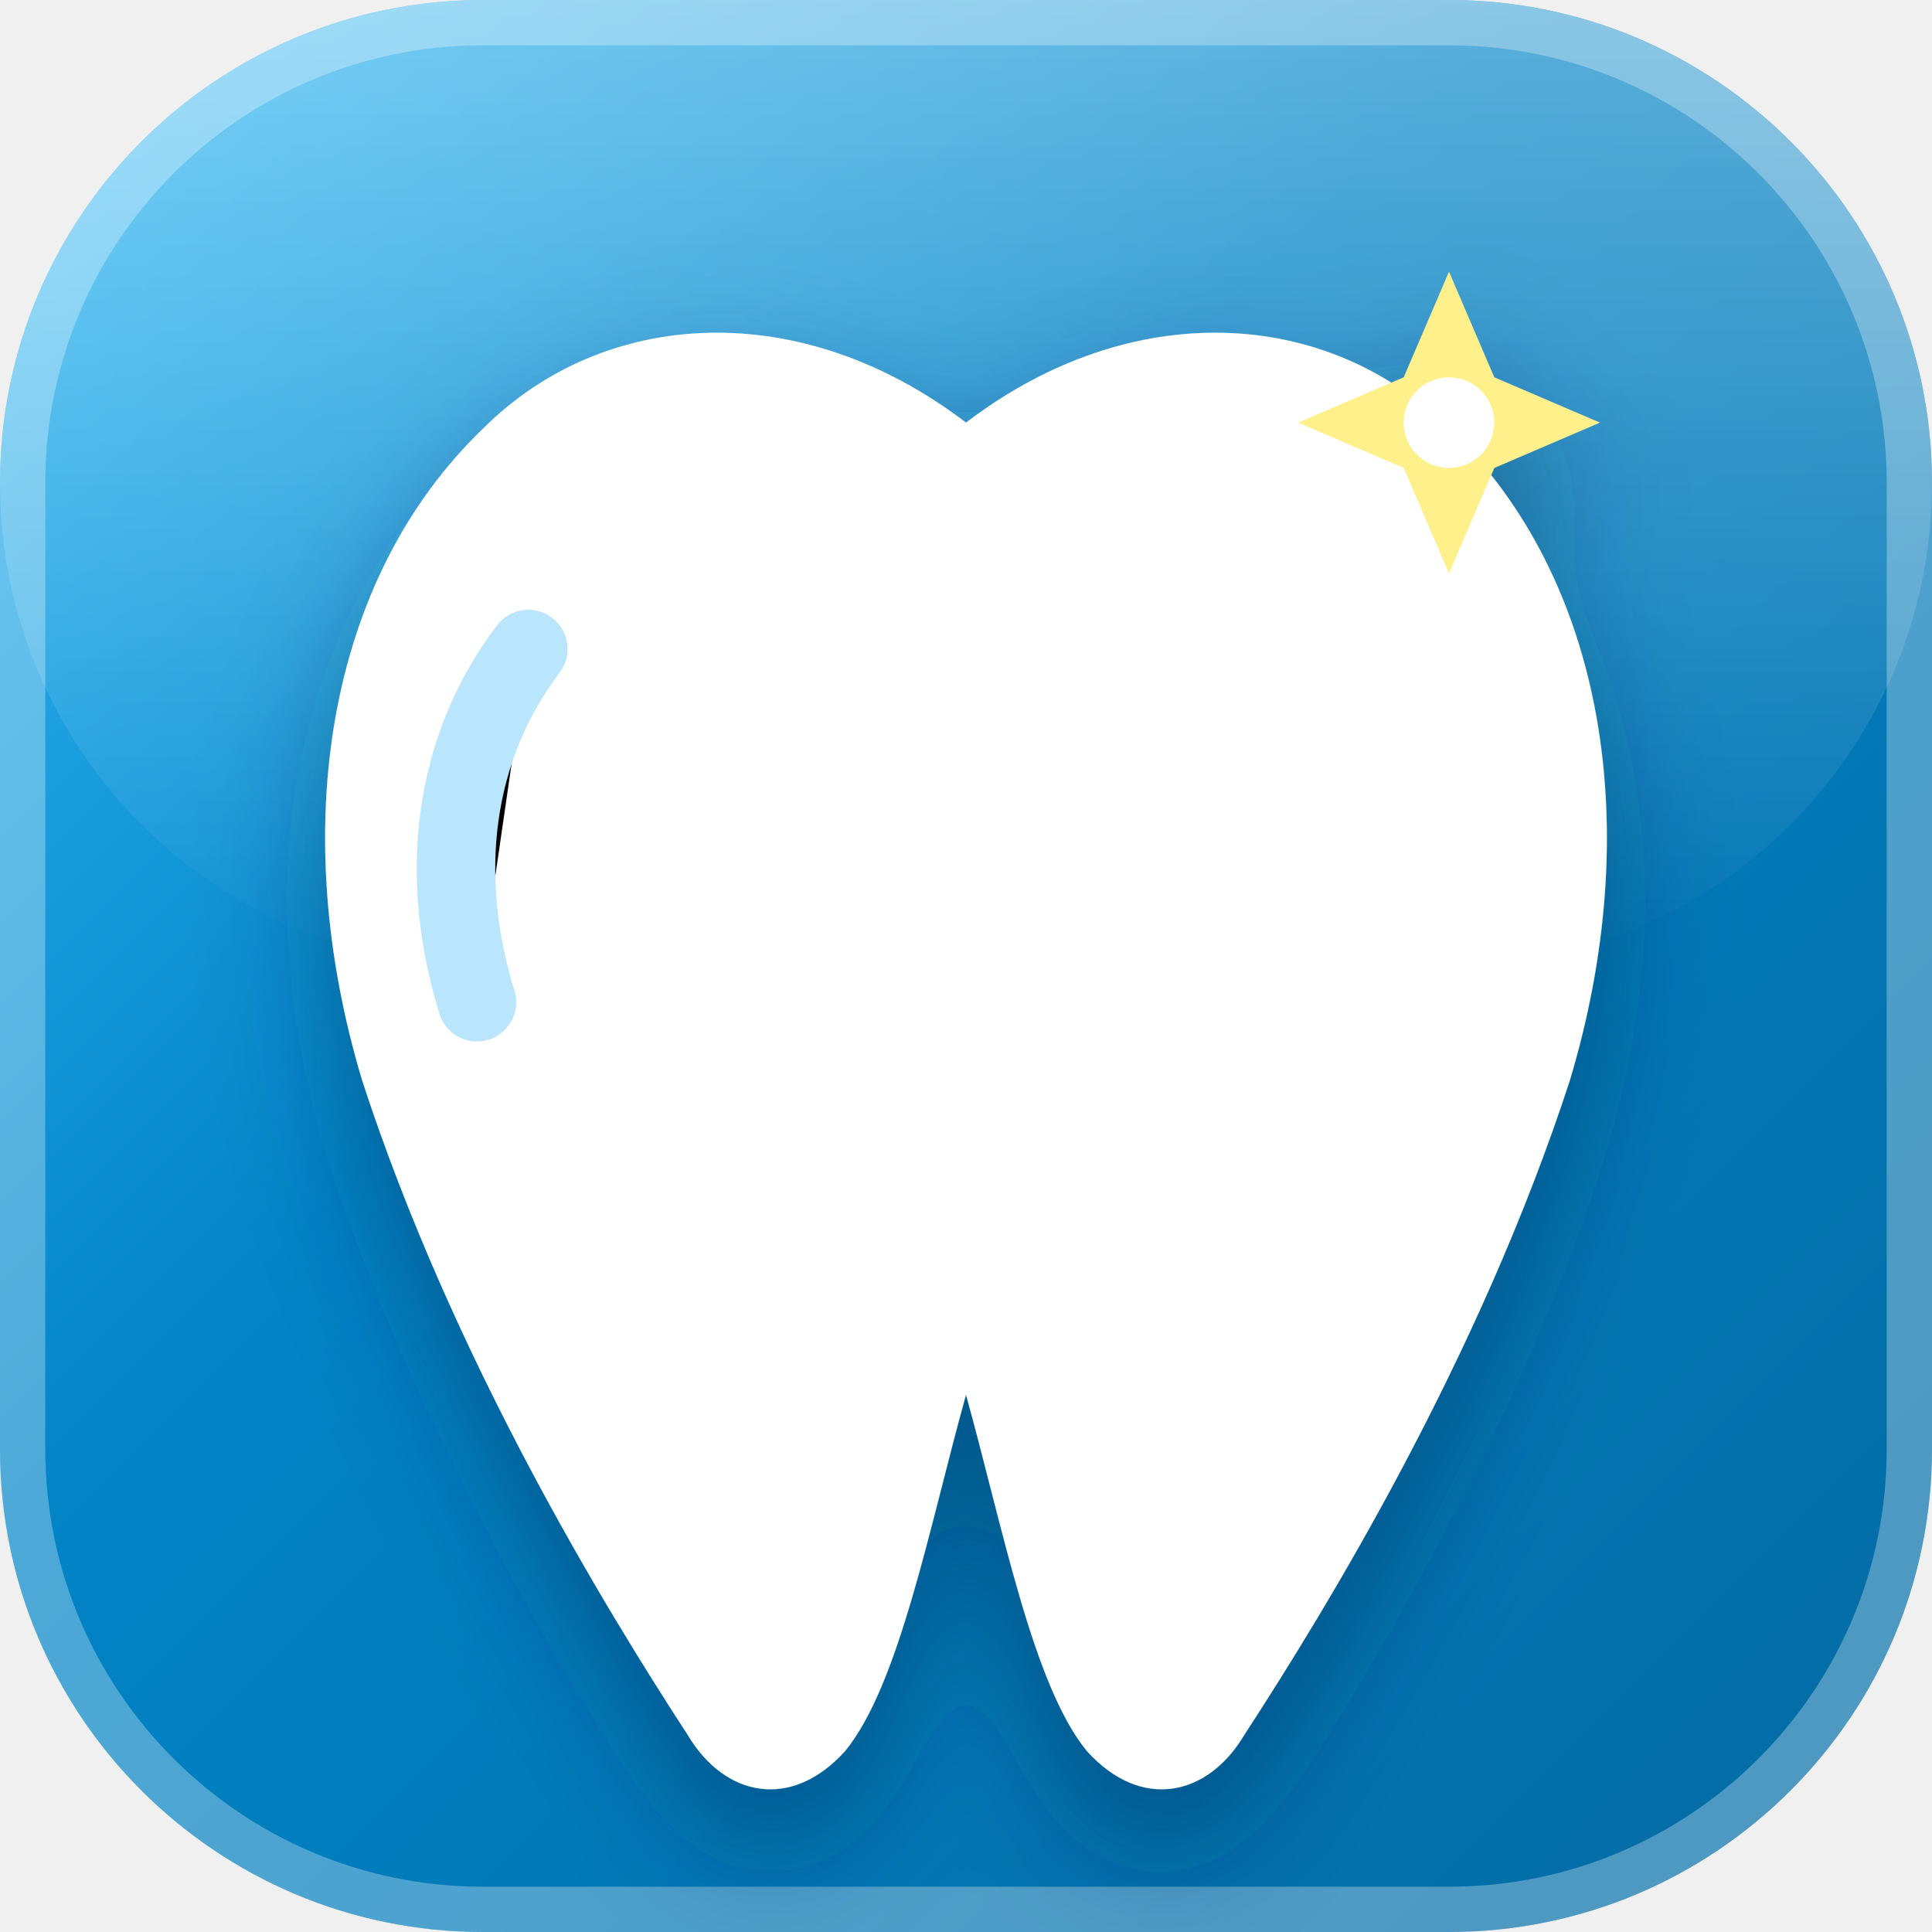
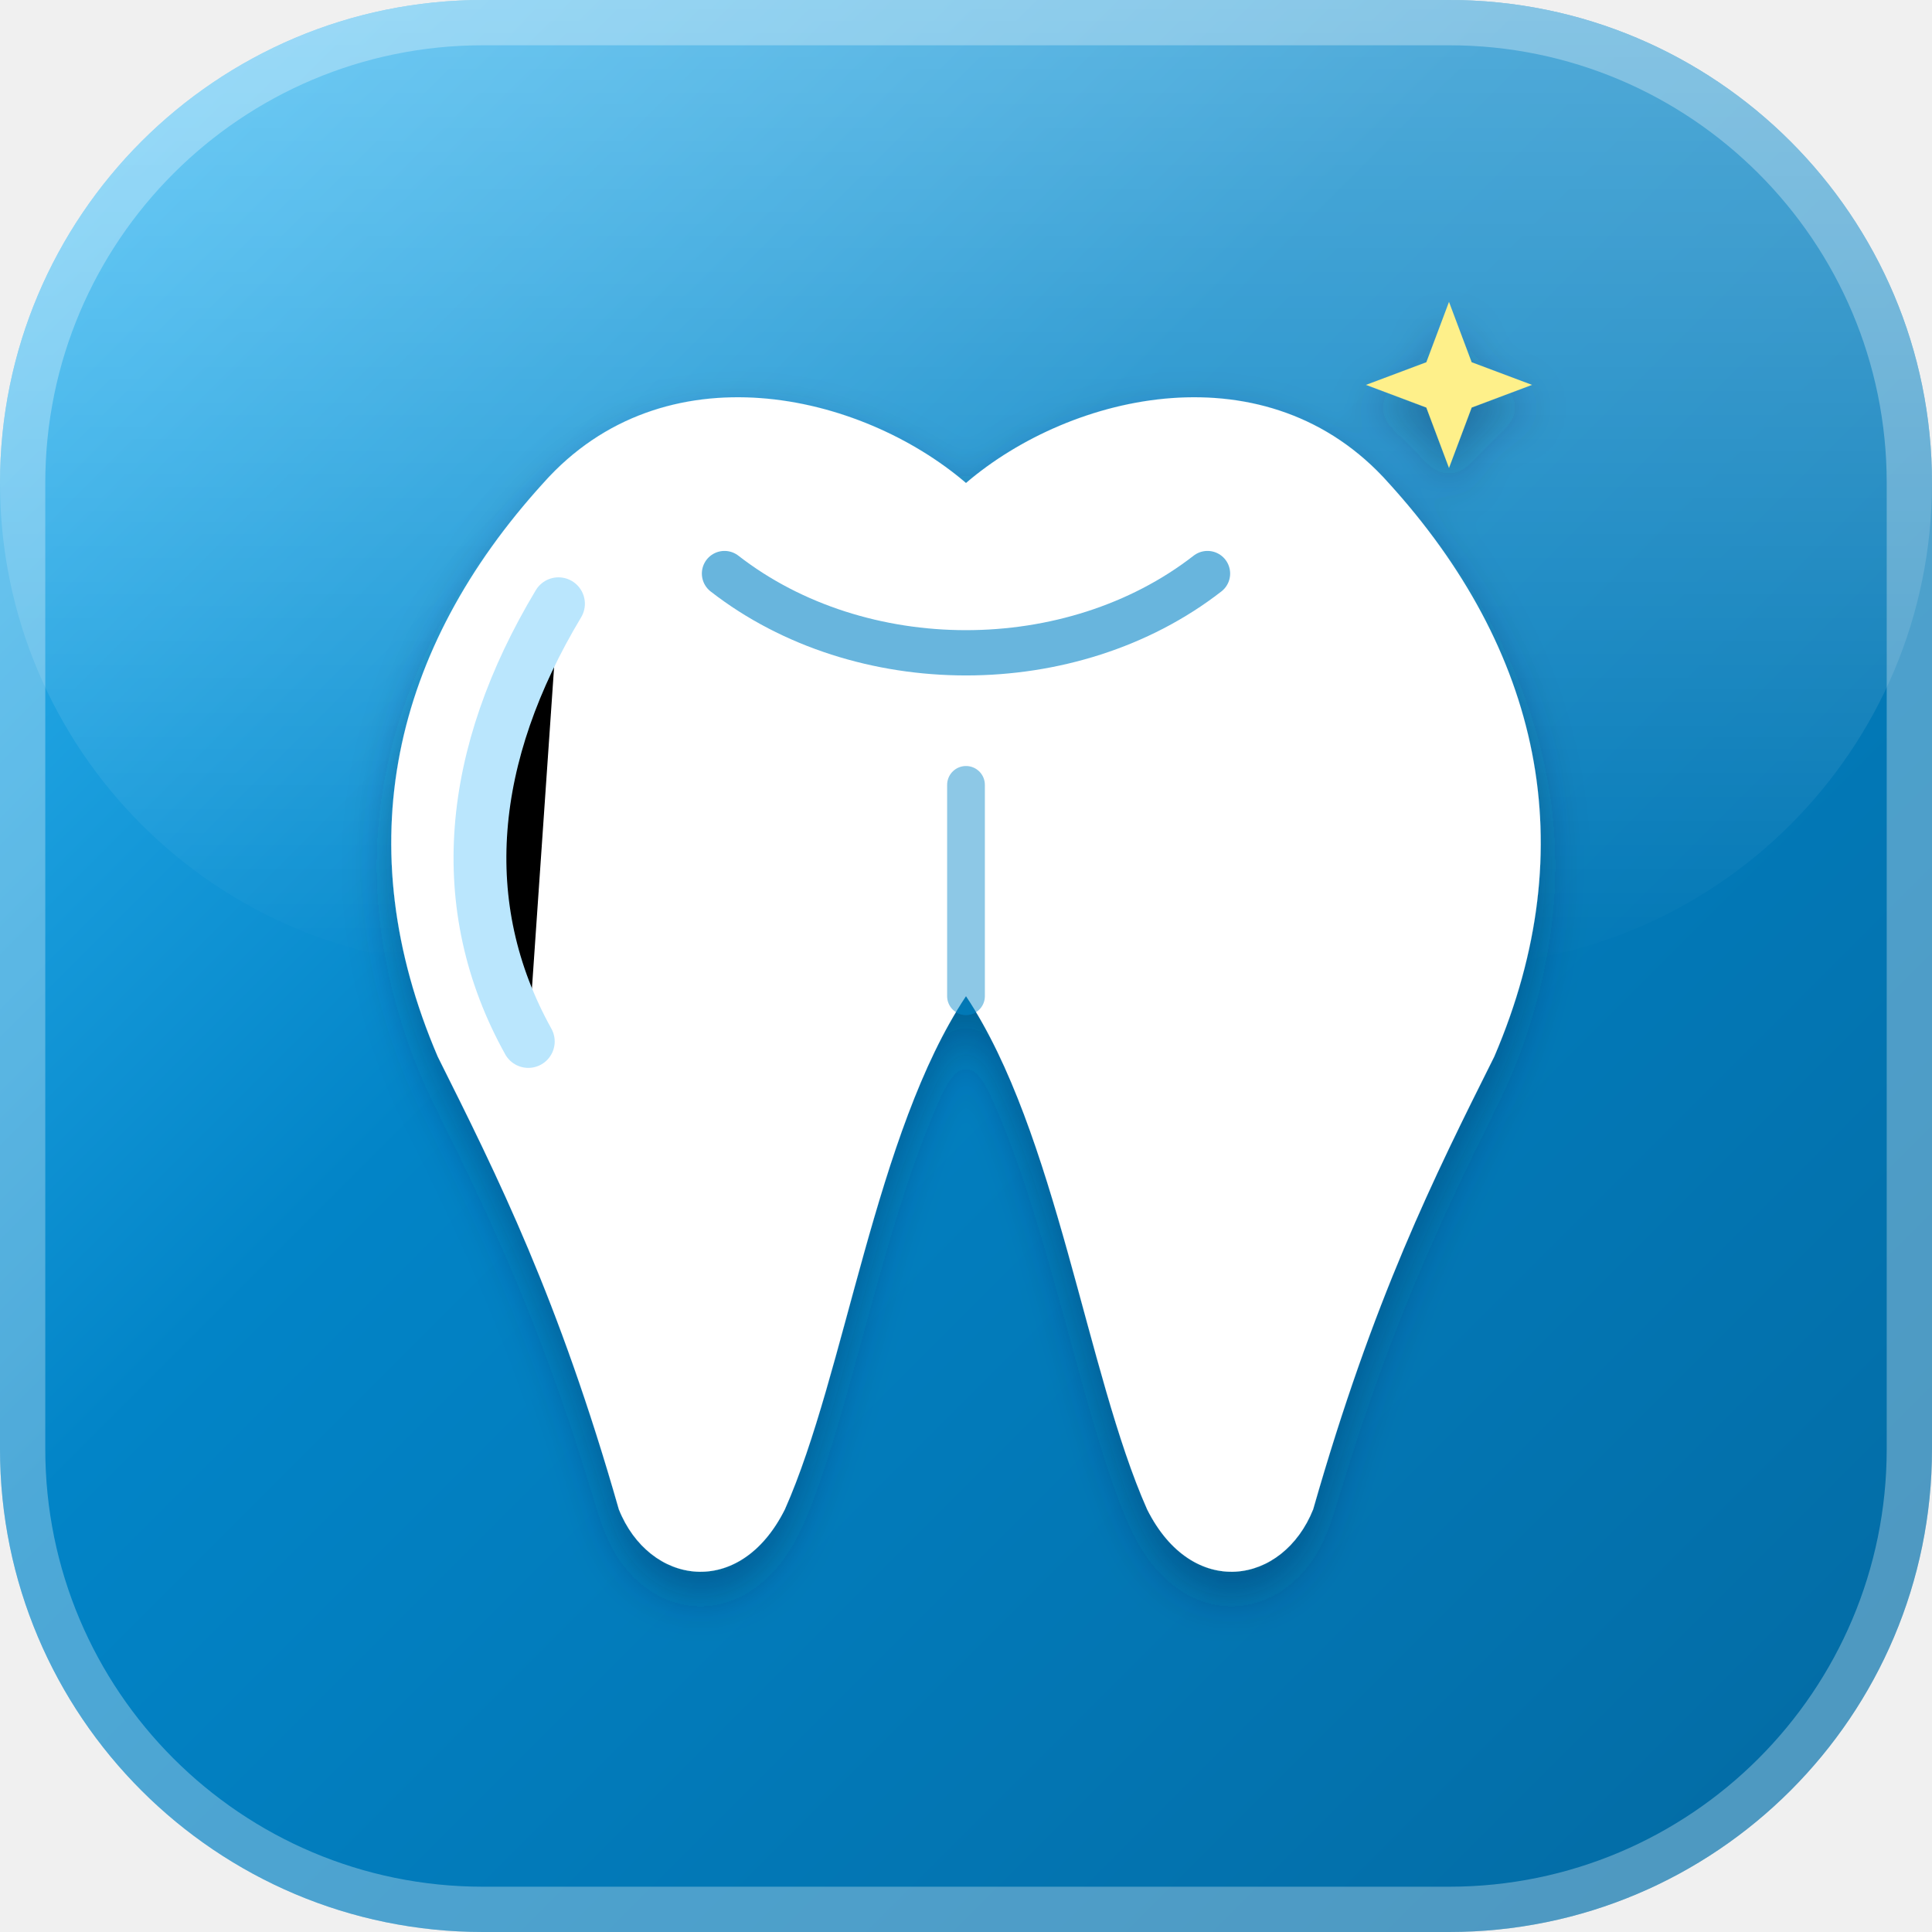
<svg xmlns="http://www.w3.org/2000/svg" viewBox="0 0 64 64" width="64" height="64">
  <defs>
    <linearGradient id="clinicGrad" x1="0%" y1="0%" x2="100%" y2="100%">
      <stop offset="0%" stop-color="#38bdf8" />
      <stop offset="40%" stop-color="#0284c7" />
      <stop offset="100%" stop-color="#0369a1" />
    </linearGradient>
    <linearGradient id="sheenGrad" x1="0%" y1="0%" x2="0%" y2="100%">
-       <stop offset="0%" stop-color="#ffffff" stop-opacity="0.35" />
+       <stop offset="0%" stop-color="#ffffff" stop-opacity="0.32" />
      <stop offset="100%" stop-color="#ffffff" stop-opacity="0" />
    </linearGradient>
    <filter id="subtleShadow" x="-20%" y="-20%" width="140%" height="140%">
-       <feDropShadow dx="0" dy="2" stdDeviation="2" flood-color="#032b49" flood-opacity="0.4" />
+       <feDropShadow dx="0" dy="1.5" stdDeviation="1.5" flood-color="#032b49" flood-opacity="0.35" />
    </filter>
  </defs>
  <rect width="64" height="64" rx="16" fill="url(#clinicGrad)" />
  <rect width="64" height="32" rx="16" fill="url(#sheenGrad)" />
  <rect x="0.75" y="0.75" width="62.5" height="62.5" rx="15.25" fill="none" stroke="#ffffff" stroke-width="1.5" stroke-opacity="0.3" />
-   <g filter="url(#subtleShadow)">
-     <path d="M32 14C26.5 9.8 20 10.2 16 14.2C10.8 19.2 9.5 27.5 12 35.8C15 45 20 53.2 22.8 57.5C24 59.5 26.2 60 28 58C29.8 55.8 30.8 50.5 32 46.2C33.2 50.5 34.2 55.8 36 58C37.8 60 40 59.5 41.2 57.5C44 53.2 49 45 52 35.8C54.5 27.5 53.2 19.2 48 14.2C44 10.2 37.5 9.8 32 14Z" fill="#ffffff" />
-     <path d="M17.5 21.5C15 24.8 14.5 29 15.8 33.2" stroke="#bae6fd" stroke-width="2.6" stroke-linecap="round" />
-     <path d="M48 9L49.5 12.5L53 14L49.5 15.5L48 19L46.5 15.5L43 14L46.5 12.5Z" fill="#fef08a" />
-     <circle cx="48" cy="14" r="1.5" fill="#ffffff" />
+   <g filter="url(#subtleShadow)" transform="translate(7, 6) scale(0.50)">
+     <path d="M 50 20 C 43 14, 30 11, 22 20 C 12 31, 9 44, 15 58 C 19 66, 23 74, 27 88 C 29 93, 35 94, 38 88 C 42 79, 44 63, 50 54 C 56 63, 58 79, 62 88 C 65 94, 71 93, 73 88 C 77 74, 81 66, 85 58 C 91 44, 88 31, 78 20 C 70 11, 57 14, 50 20 Z" fill="#ffffff" />
+     <path d="M 34 26 C 43 33, 57 33, 66 26" stroke="#0284c7" stroke-width="3" stroke-linecap="round" fill="none" opacity="0.6" />
+     <path d="M 50 54 L 50 40" stroke="#0284c7" stroke-width="2.5" stroke-linecap="round" opacity="0.45" />
+     <path d="M 23 28 C 17 38, 16 48, 21 57" stroke="#bae6fd" stroke-width="3.5" stroke-linecap="round" />
+     <path d="M 82 8 L 83.5 12 L 87.5 13.5 L 83.5 15 L 82 19 L 80.5 15 L 76.5 13.5 L 80.5 12 Z" fill="#fef08a" />
  </g>
</svg>
